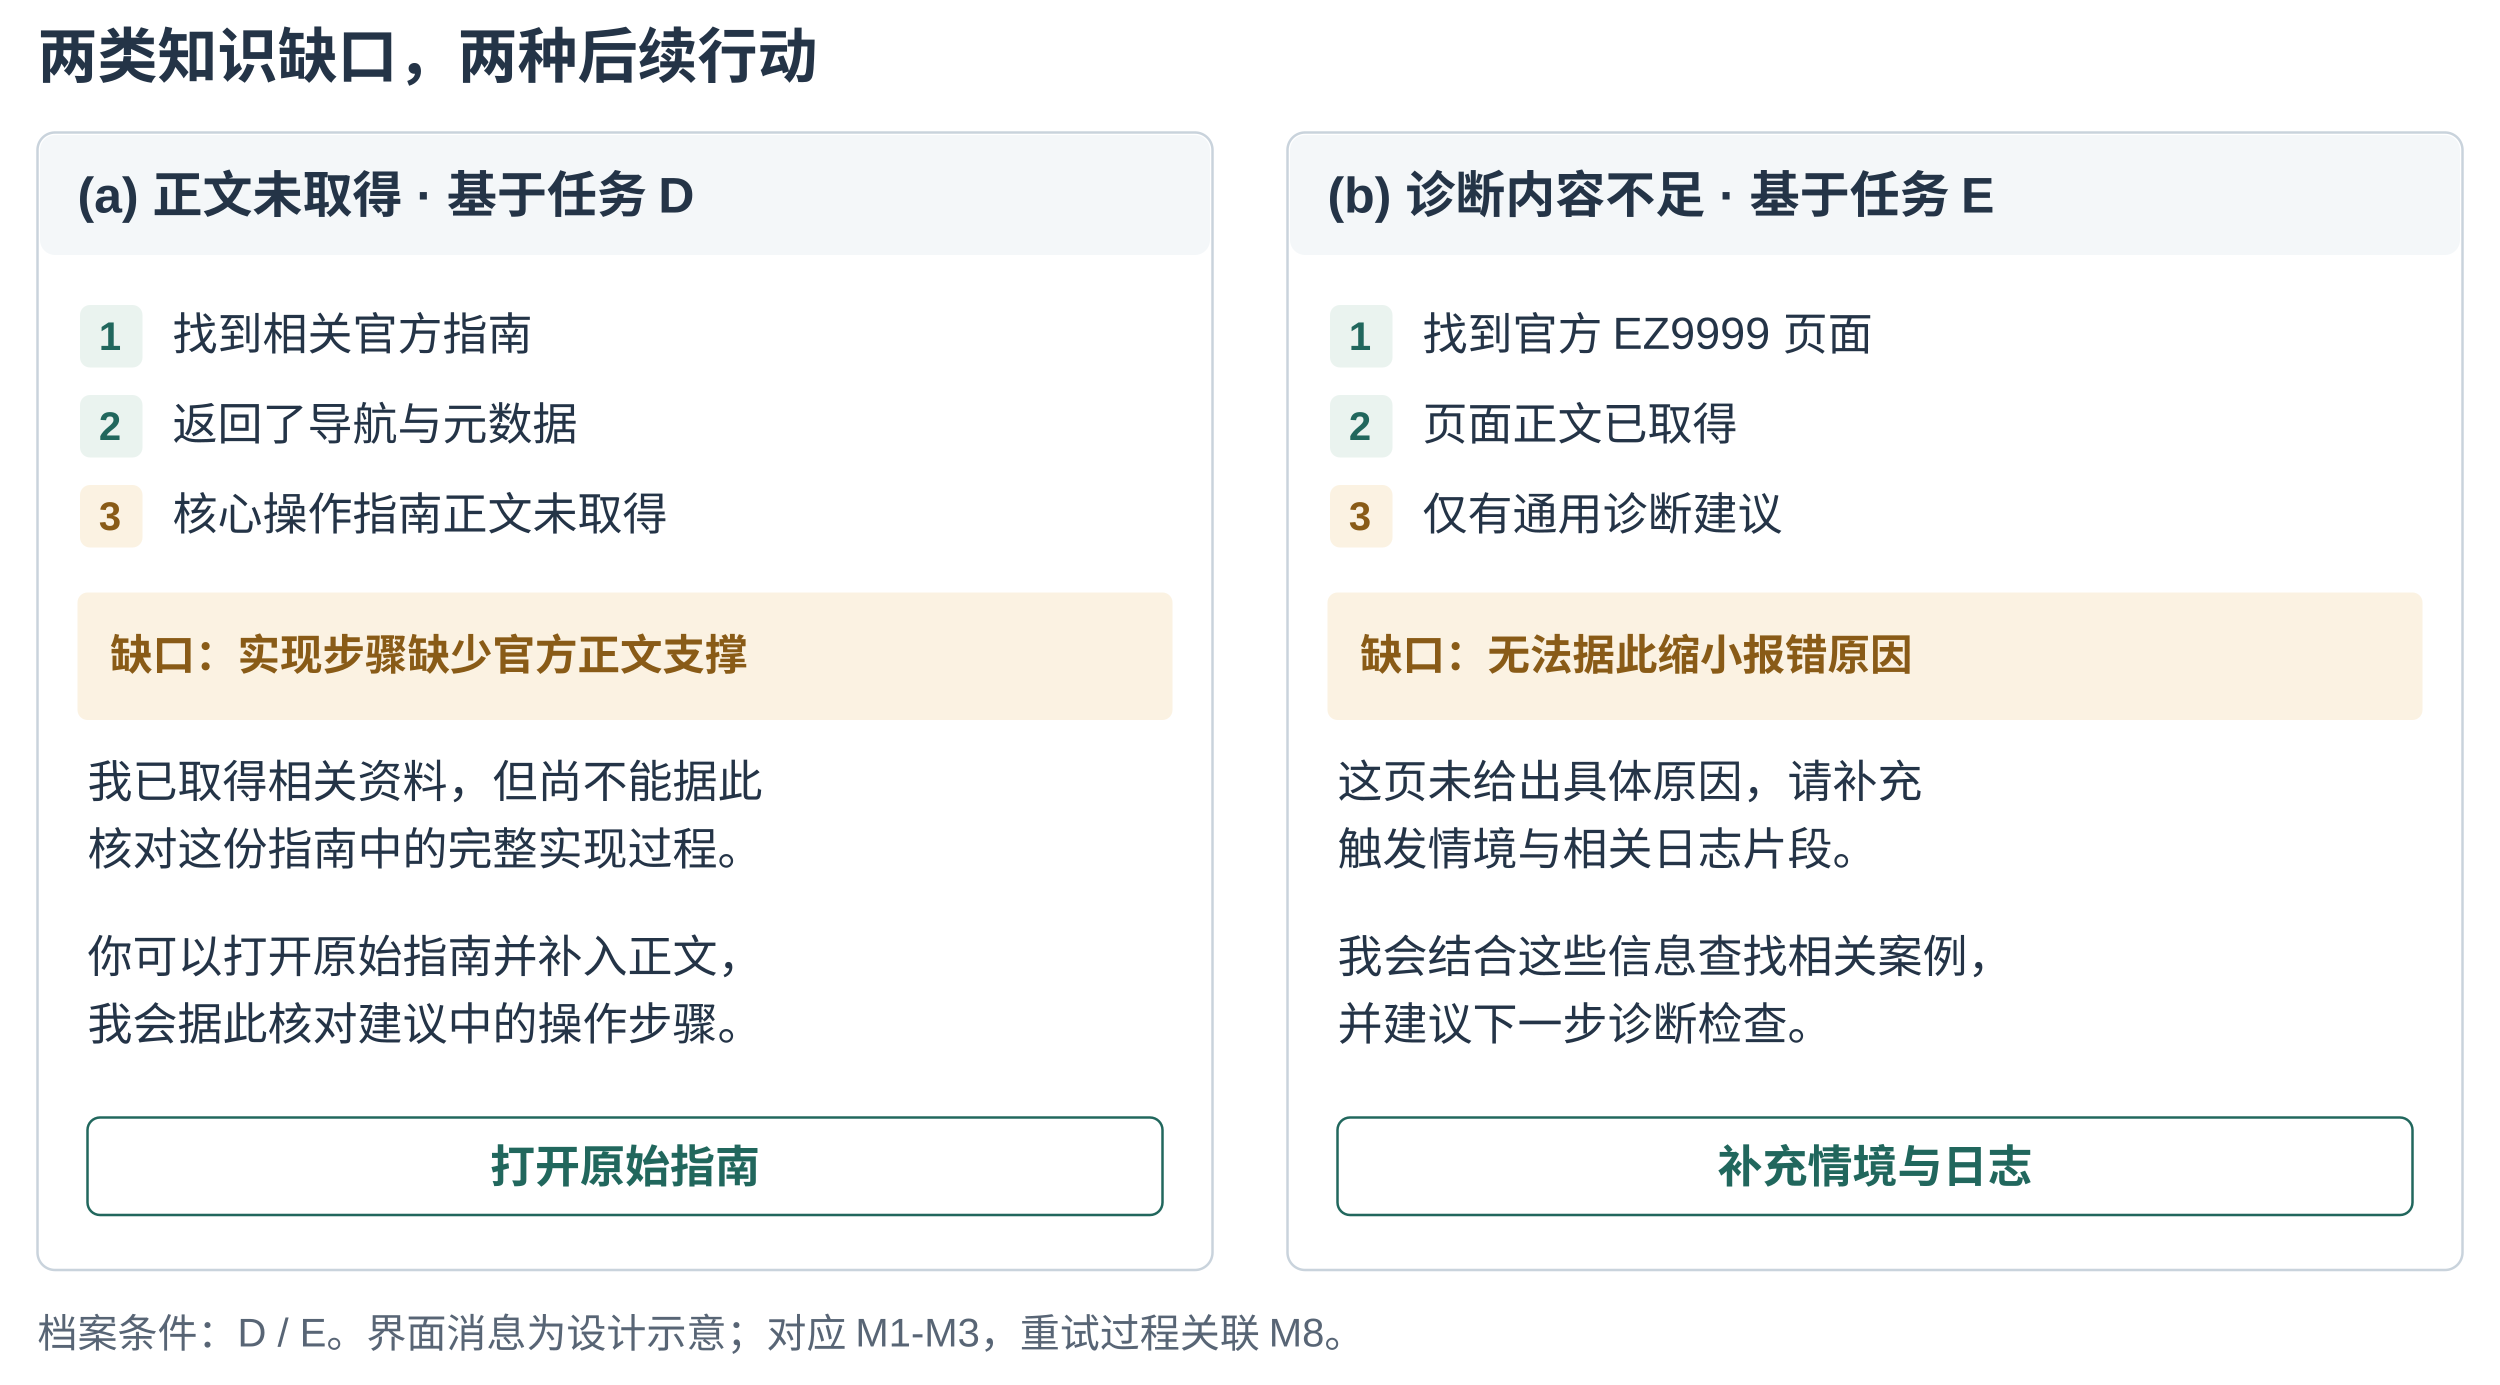
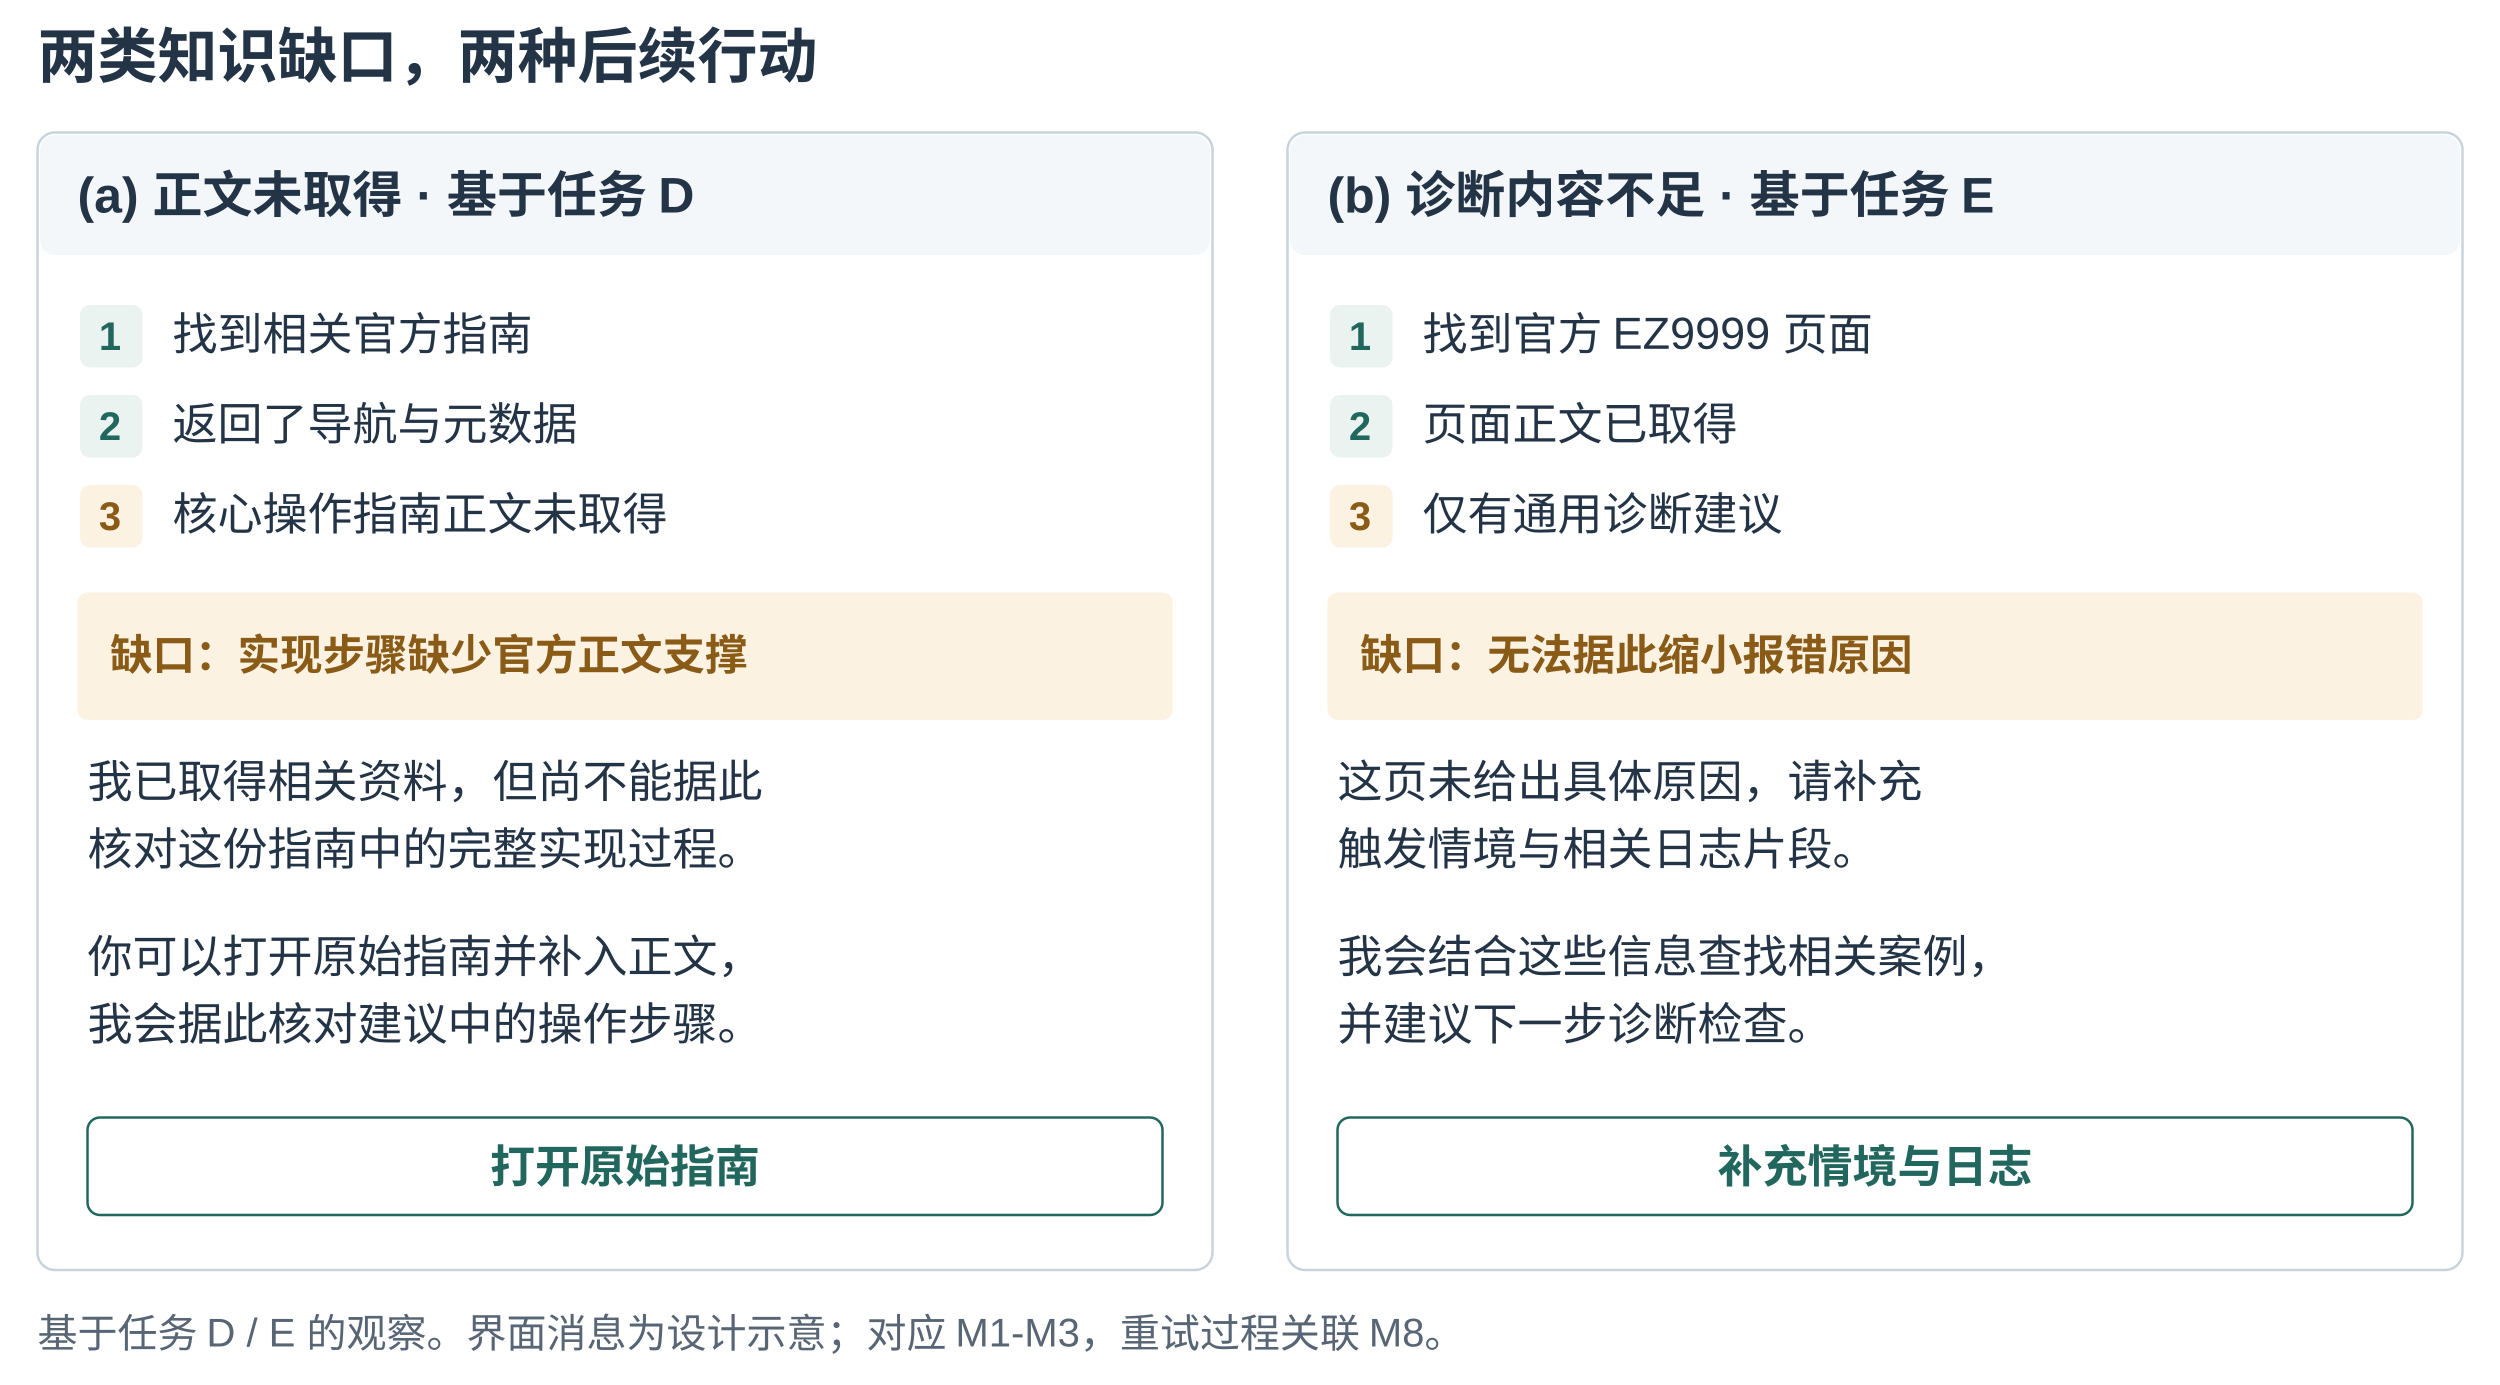
<svg xmlns="http://www.w3.org/2000/svg" width="1000" height="554" viewBox="0 0 1000 554" role="img">
  <rect width="100%" height="100%" fill="white" />
  <text x="15" y="31" font-family="Arial, PingFang SC, Noto Sans CJK SC, sans-serif" font-size="24" font-weight="700" text-anchor="start" fill="#243447">两类知识缺口，两种后续行动</text>
  <rect x="15" y="53" width="470" height="455" rx="7" fill="#ffffff" stroke="#c9d3dc" />
  <rect x="16" y="54" width="468" height="48" rx="6" fill="#f4f7f9" stroke="none" />
  <rect x="515" y="53" width="470" height="455" rx="7" fill="#ffffff" stroke="#c9d3dc" />
  <rect x="516" y="54" width="468" height="48" rx="6" fill="#f4f7f9" stroke="none" />
  <text x="31" y="85" font-family="Arial, PingFang SC, Noto Sans CJK SC, sans-serif" font-size="20" font-weight="700" text-anchor="start" fill="#243447">(a) 正文未取得 · 基于任务 D</text>
  <text x="531" y="85" font-family="Arial, PingFang SC, Noto Sans CJK SC, sans-serif" font-size="20" font-weight="700" text-anchor="start" fill="#243447">(b) 诊断内容不足 · 基于任务 E</text>
  <rect x="32" y="122" width="25" height="25" rx="4" fill="#eaf3ef" stroke="none" />
  <text x="44" y="140" font-family="Arial, PingFang SC, Noto Sans CJK SC, sans-serif" font-size="16" font-weight="700" text-anchor="middle" fill="#21675d">1</text>
  <text x="69" y="140" font-family="Arial, PingFang SC, Noto Sans CJK SC, sans-serif" font-size="18" font-weight="400" text-anchor="start" fill="#243447">找到相关官方指南</text>
  <rect x="32" y="158" width="25" height="25" rx="4" fill="#eaf3ef" stroke="none" />
  <text x="44" y="176" font-family="Arial, PingFang SC, Noto Sans CJK SC, sans-serif" font-size="16" font-weight="700" text-anchor="middle" fill="#21675d">2</text>
  <text x="69" y="176" font-family="Arial, PingFang SC, Noto Sans CJK SC, sans-serif" font-size="18" font-weight="400" text-anchor="start" fill="#243447">返回了导航与元数据</text>
  <rect x="32" y="194" width="25" height="25" rx="4" fill="#fbf2e2" stroke="none" />
  <text x="44" y="212" font-family="Arial, PingFang SC, Noto Sans CJK SC, sans-serif" font-size="16" font-weight="700" text-anchor="middle" fill="#895b17">3</text>
  <text x="69" y="212" font-family="Arial, PingFang SC, Noto Sans CJK SC, sans-serif" font-size="18" font-weight="400" text-anchor="start" fill="#243447">核心操作指南正文未取得</text>
  <rect x="31" y="237" width="438" height="51" rx="4" fill="#fbf2e2" stroke="none" />
  <text x="44" y="268" font-family="Arial, PingFang SC, Noto Sans CJK SC, sans-serif" font-size="17" font-weight="700" text-anchor="start" fill="#895b17">缺口：实现步骤缺少官方正文支撑</text>
  <text x="35" y="319" font-family="Arial, PingFang SC, Noto Sans CJK SC, sans-serif" font-size="18" font-weight="400" text-anchor="start" fill="#243447">我已取得相关资料，但尚不能据此</text>
  <text x="35" y="346" font-family="Arial, PingFang SC, Noto Sans CJK SC, sans-serif" font-size="18" font-weight="400" text-anchor="start" fill="#243447">核对这份指南中的完整实现过程。</text>
  <text x="35" y="389" font-family="Arial, PingFang SC, Noto Sans CJK SC, sans-serif" font-size="18" font-weight="400" text-anchor="start" fill="#243447">你可以打开原始指南并补入正文，</text>
  <text x="35" y="416" font-family="Arial, PingFang SC, Noto Sans CJK SC, sans-serif" font-size="18" font-weight="400" text-anchor="start" fill="#243447">我会据此核对建议中的操作步骤。</text>
  <rect x="35" y="447" width="430" height="39" rx="5" fill="#ffffff" stroke="#21675d" />
  <text x="250.0" y="473" font-family="Arial, PingFang SC, Noto Sans CJK SC, sans-serif" font-size="18" font-weight="700" text-anchor="middle" fill="#21675d">打开原始指南</text>
  <rect x="532" y="122" width="25" height="25" rx="4" fill="#eaf3ef" stroke="none" />
  <text x="544" y="140" font-family="Arial, PingFang SC, Noto Sans CJK SC, sans-serif" font-size="16" font-weight="700" text-anchor="middle" fill="#21675d">1</text>
  <text x="569" y="140" font-family="Arial, PingFang SC, Noto Sans CJK SC, sans-serif" font-size="18" font-weight="400" text-anchor="start" fill="#243447">找到官方 EZ9999 页面</text>
  <rect x="532" y="158" width="25" height="25" rx="4" fill="#eaf3ef" stroke="none" />
  <text x="544" y="176" font-family="Arial, PingFang SC, Noto Sans CJK SC, sans-serif" font-size="16" font-weight="700" text-anchor="middle" fill="#21675d">2</text>
  <text x="569" y="176" font-family="Arial, PingFang SC, Noto Sans CJK SC, sans-serif" font-size="18" font-weight="400" text-anchor="start" fill="#243447">页面正文已取得</text>
  <rect x="532" y="194" width="25" height="25" rx="4" fill="#fbf2e2" stroke="none" />
  <text x="544" y="212" font-family="Arial, PingFang SC, Noto Sans CJK SC, sans-serif" font-size="16" font-weight="700" text-anchor="middle" fill="#895b17">3</text>
  <text x="569" y="212" font-family="Arial, PingFang SC, Noto Sans CJK SC, sans-serif" font-size="18" font-weight="400" text-anchor="start" fill="#243447">仅有通用诊断建议</text>
  <rect x="531" y="237" width="438" height="51" rx="4" fill="#fbf2e2" stroke="none" />
  <text x="544" y="268" font-family="Arial, PingFang SC, Noto Sans CJK SC, sans-serif" font-size="17" font-weight="700" text-anchor="start" fill="#895b17">缺口：无法据此缩小报错原因</text>
  <text x="535" y="319" font-family="Arial, PingFang SC, Noto Sans CJK SC, sans-serif" font-size="18" font-weight="400" text-anchor="start" fill="#243447">这页未给出具体原因，请补充</text>
  <text x="535" y="346" font-family="Arial, PingFang SC, Noto Sans CJK SC, sans-serif" font-size="18" font-weight="400" text-anchor="start" fill="#243447">触发情境与相关日志片段。</text>
  <text x="535" y="389" font-family="Arial, PingFang SC, Noto Sans CJK SC, sans-serif" font-size="18" font-weight="400" text-anchor="start" fill="#243447">我会结合这些信息查找相关案例，</text>
  <text x="535" y="416" font-family="Arial, PingFang SC, Noto Sans CJK SC, sans-serif" font-size="18" font-weight="400" text-anchor="start" fill="#243447">并建议下一步诊断检查。</text>
  <rect x="535" y="447" width="430" height="39" rx="5" fill="#ffffff" stroke="#21675d" />
  <text x="750.0" y="473" font-family="Arial, PingFang SC, Noto Sans CJK SC, sans-serif" font-size="18" font-weight="700" text-anchor="middle" fill="#21675d">补充情境与日志</text>
-   <text x="15" y="539" font-family="Arial, PingFang SC, Noto Sans CJK SC, sans-serif" font-size="16" font-weight="400" text-anchor="start" fill="#586575">档案条件：D / E。界面消息为设计示意；对应 M1-M3，重试过程关联 M8。</text>
+   <text x="15" y="539" font-family="Arial, PingFang SC, Noto Sans CJK SC, sans-serif" font-size="16" font-weight="400" text-anchor="start" fill="#586575">基于任务 D / E 的观察。界面消息为设计示意；对应 M1-M3，重试过程关联 M8。</text>
</svg>
